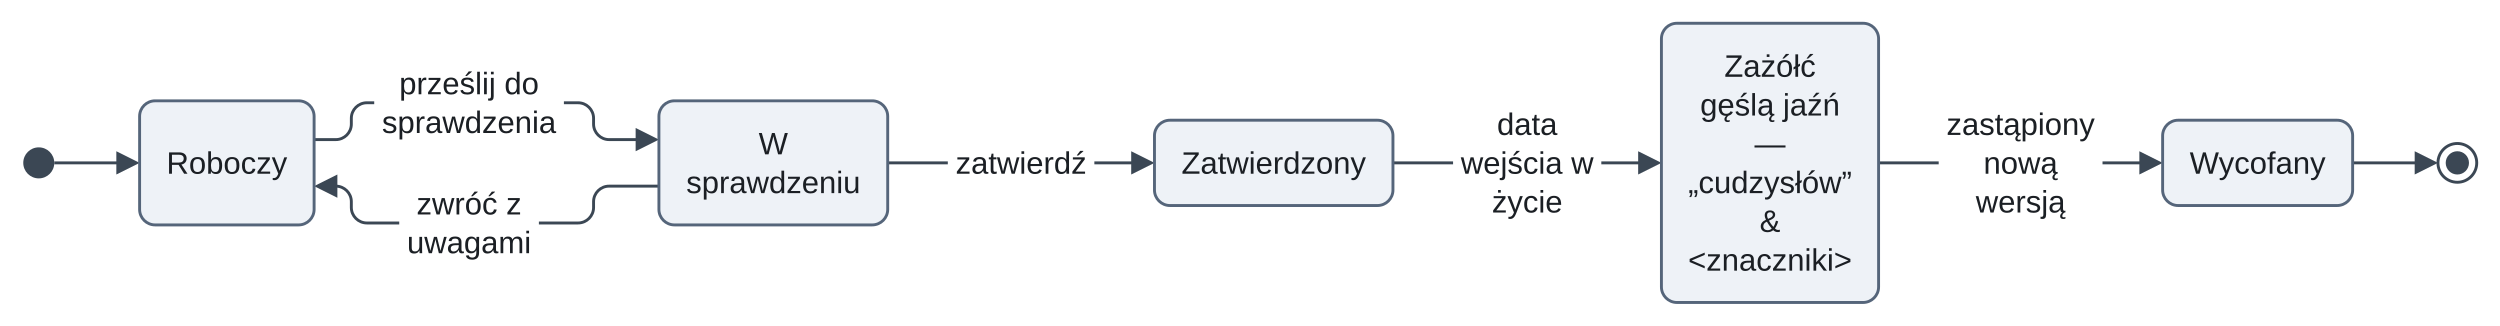
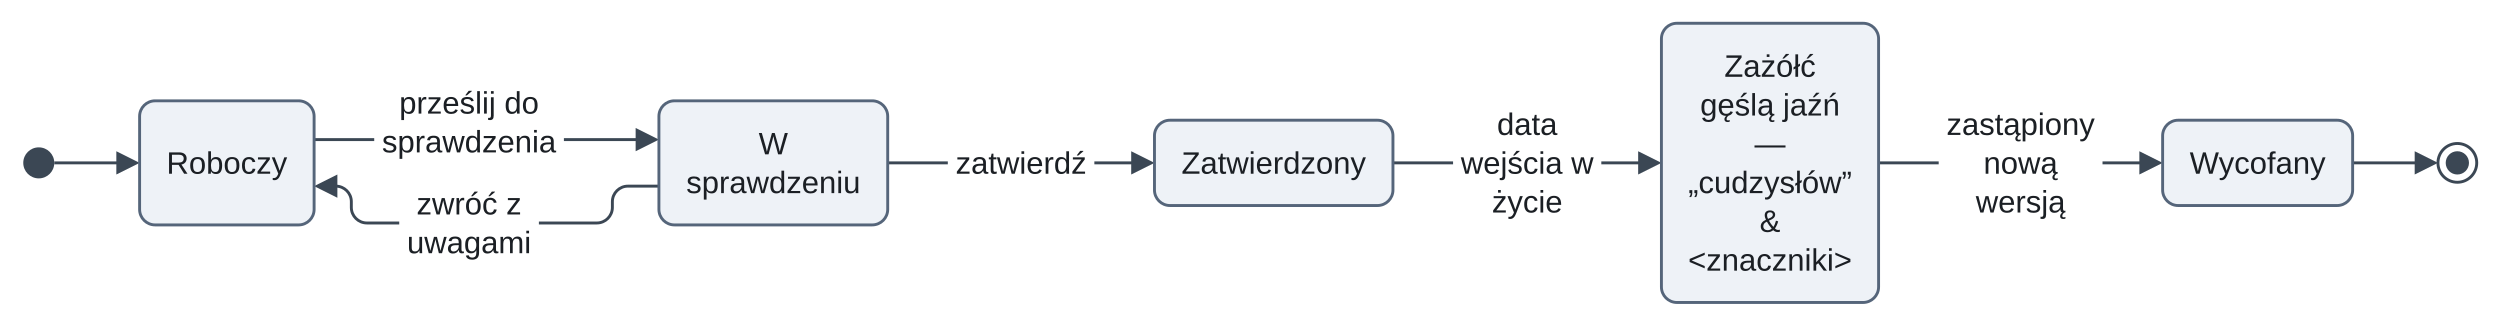
<svg xmlns="http://www.w3.org/2000/svg" version="1.1" width="1289.36" height="168" viewBox="-12 -12 1289.36 168" role="img" font-family="Arimo, Arial, 'Liberation Sans', sans-serif" font-size="16">
  <defs>
-     <clipPath id="label-holes-d8e0a663">
-       <path d="M-12 -12 L1277.36 -12 L1277.36 156 L-12 156 M181 21 L181 61 L278.83 61 L278.83 21 M193.9 83 L193.9 123 L265.93 123 L265.93 83 M476.83 62 L476.83 82 L552.41 82 L552.41 62 M737.41 42 L737.41 102 L813.87 102 L813.87 42 M987.87 42 L987.87 102 L1072.36 102 L1072.36 42" />
+     <clipPath id="label-holes-c782757d">
+       <path d="M-12 -12 L1277.36 -12 L1277.36 156 L-12 156 M181 31 L181 71 L278.83 71 L278.83 31 M193.9 83 L193.9 123 L265.93 123 L265.93 83 M476.83 62 L476.83 82 L552.41 82 L552.41 62 M737.41 42 L737.41 102 L813.87 102 L813.87 42 M987.87 42 L987.87 102 L1072.36 102 L1072.36 42" />
    </clipPath>
  </defs>
  <path class="edge" d="M16 72 L51.6 72" fill="none" stroke="#3b4754" stroke-width="1.5" />
-   <g clip-path="url(#label-holes-d8e0a663)">
-     <path class="edge" d="M150 60 L161.2 60 C165.6 60 169.2 56.4 169.2 52 L169.2 49 C169.2 44.6 172.8 41 177.2 41 L180 41 L279.83 41 L286.13 41 C290.53 41 294.13 44.6 294.13 49 L294.13 52 C294.13 56.4 297.73 60 302.13 60 L319.43 60" fill="none" stroke="#3b4754" stroke-width="1.5" />
+   <g clip-path="url(#label-holes-c782757d)">
+     <path class="edge" d="M150 60 L319.43 60" fill="none" stroke="#3b4754" stroke-width="1.5" />
  </g>
-   <g clip-path="url(#label-holes-d8e0a663)">
-     <path class="edge" d="M158.4 84 L161.2 84 C165.6 84 169.2 87.6 169.2 92 L169.2 95 C169.2 99.4 172.8 103 177.2 103 L180 103 L279.83 103 L286.13 103 C290.53 103 294.13 99.4 294.13 95 L294.13 92 C294.13 87.6 297.73 84 302.13 84 L327.83 84" fill="none" stroke="#3b4754" stroke-width="1.5" />
+   <g clip-path="url(#label-holes-c782757d)">
+     <path class="edge" d="M158.4 84 L161.2 84 C165.6 84 169.2 87.6 169.2 92 L169.2 95 C169.2 99.4 172.8 103 177.2 103 L180 103 L279.83 103 L295.83 103 C300.23 103 303.83 99.4 303.83 95 L303.83 92 C303.83 87.6 307.43 84 311.83 84 L327.83 84" fill="none" stroke="#3b4754" stroke-width="1.5" />
  </g>
-   <g clip-path="url(#label-holes-d8e0a663)">
+   <g clip-path="url(#label-holes-c782757d)">
    <path class="edge" d="M445.83 72 L575.01 72" fill="none" stroke="#3b4754" stroke-width="1.5" />
  </g>
-   <g clip-path="url(#label-holes-d8e0a663)">
+   <g clip-path="url(#label-holes-c782757d)">
    <path class="edge" d="M706.41 72 L836.47 72" fill="none" stroke="#3b4754" stroke-width="1.5" />
  </g>
-   <g clip-path="url(#label-holes-d8e0a663)">
+   <g clip-path="url(#label-holes-c782757d)">
    <path class="edge" d="M956.87 72 L1094.96 72" fill="none" stroke="#3b4754" stroke-width="1.5" />
  </g>
  <path class="edge" d="M1201.36 72 L1236.96 72" fill="none" stroke="#3b4754" stroke-width="1.5" />
  <polygon class="arrowhead" points="60,72 48,66 48,78" fill="#3b4754" />
  <polygon class="arrowhead" points="327.83,60 315.83,54 315.83,66" fill="#3b4754" />
  <polygon class="arrowhead" points="150,84 162,90 162,78" fill="#3b4754" />
  <polygon class="arrowhead" points="583.41,72 571.41,66 571.41,78" fill="#3b4754" />
  <polygon class="arrowhead" points="844.87,72 832.87,66 832.87,78" fill="#3b4754" />
  <polygon class="arrowhead" points="1103.36,72 1091.36,66 1091.36,78" fill="#3b4754" />
  <polygon class="arrowhead" points="1245.36,72 1233.36,66 1233.36,78" fill="#3b4754" />
  <circle class="node" cx="8" cy="72" r="8" fill="#3b4754" />
  <rect class="node" x="60" y="40" width="90" height="64" rx="8" fill="#eef2f7" stroke="#55657a" stroke-width="1.5" />
  <rect class="node" x="327.83" y="40" width="118" height="64" rx="8" fill="#eef2f7" stroke="#55657a" stroke-width="1.5" />
  <rect class="node" x="583.41" y="50" width="123" height="44" rx="8" fill="#eef2f7" stroke="#55657a" stroke-width="1.5" />
  <rect class="node" x="844.87" y="0" width="112" height="144" rx="8" fill="#eef2f7" stroke="#55657a" stroke-width="1.5" />
  <rect class="node" x="1103.36" y="50" width="98" height="44" rx="8" fill="#eef2f7" stroke="#55657a" stroke-width="1.5" />
  <circle class="node" cx="1255.36" cy="72" r="10" fill="none" stroke="#3b4754" stroke-width="1.5" />
  <circle class="node-detail" cx="1255.36" cy="72" r="6" fill="#3b4754" />
  <text class="node-label" x="105" y="77.6" text-anchor="middle" fill="#1b1f24">Roboczy</text>
  <text class="node-label" x="386.83" y="67.6" text-anchor="middle" fill="#1b1f24">W</text>
  <text class="node-label" x="386.83" y="87.6" text-anchor="middle" fill="#1b1f24">sprawdzeniu</text>
  <text class="node-label" x="644.91" y="77.6" text-anchor="middle" fill="#1b1f24">Zatwierdzony</text>
  <text class="node-label" x="900.87" y="27.6" text-anchor="middle" fill="#1b1f24">Zażółć</text>
  <text class="node-label" x="900.87" y="47.6" text-anchor="middle" fill="#1b1f24">gęślą jaźń</text>
  <text class="node-label" x="900.87" y="67.6" text-anchor="middle" fill="#1b1f24">—</text>
  <text class="node-label" x="900.87" y="87.6" text-anchor="middle" fill="#1b1f24">„cudzysłów”</text>
  <text class="node-label" x="900.87" y="107.6" text-anchor="middle" fill="#1b1f24">&amp;</text>
  <text class="node-label" x="900.87" y="127.6" text-anchor="middle" fill="#1b1f24">&lt;znaczniki&gt;</text>
  <text class="node-label" x="1152.36" y="77.6" text-anchor="middle" fill="#1b1f24">Wycofany</text>
-   <text class="edge-label" x="229.91" y="36.6" text-anchor="middle" fill="#1b1f24">prześlij do</text>
-   <text class="edge-label" x="229.91" y="56.6" text-anchor="middle" fill="#1b1f24">sprawdzenia</text>
+   <text class="edge-label" x="229.91" y="46.6" text-anchor="middle" fill="#1b1f24">prześlij do</text>
+   <text class="edge-label" x="229.91" y="66.6" text-anchor="middle" fill="#1b1f24">sprawdzenia</text>
  <text class="edge-label" x="229.91" y="98.6" text-anchor="middle" fill="#1b1f24">zwróć z</text>
  <text class="edge-label" x="229.91" y="118.6" text-anchor="middle" fill="#1b1f24">uwagami</text>
  <text class="edge-label" x="514.62" y="77.6" text-anchor="middle" fill="#1b1f24">zatwierdź</text>
  <text class="edge-label" x="775.64" y="57.6" text-anchor="middle" fill="#1b1f24">data</text>
  <text class="edge-label" x="775.64" y="77.6" text-anchor="middle" fill="#1b1f24">wejścia w</text>
  <text class="edge-label" x="775.64" y="97.6" text-anchor="middle" fill="#1b1f24">życie</text>
  <text class="edge-label" x="1030.11" y="57.6" text-anchor="middle" fill="#1b1f24">zastąpiony</text>
  <text class="edge-label" x="1030.11" y="77.6" text-anchor="middle" fill="#1b1f24">nową</text>
  <text class="edge-label" x="1030.11" y="97.6" text-anchor="middle" fill="#1b1f24">wersją</text>
</svg>
